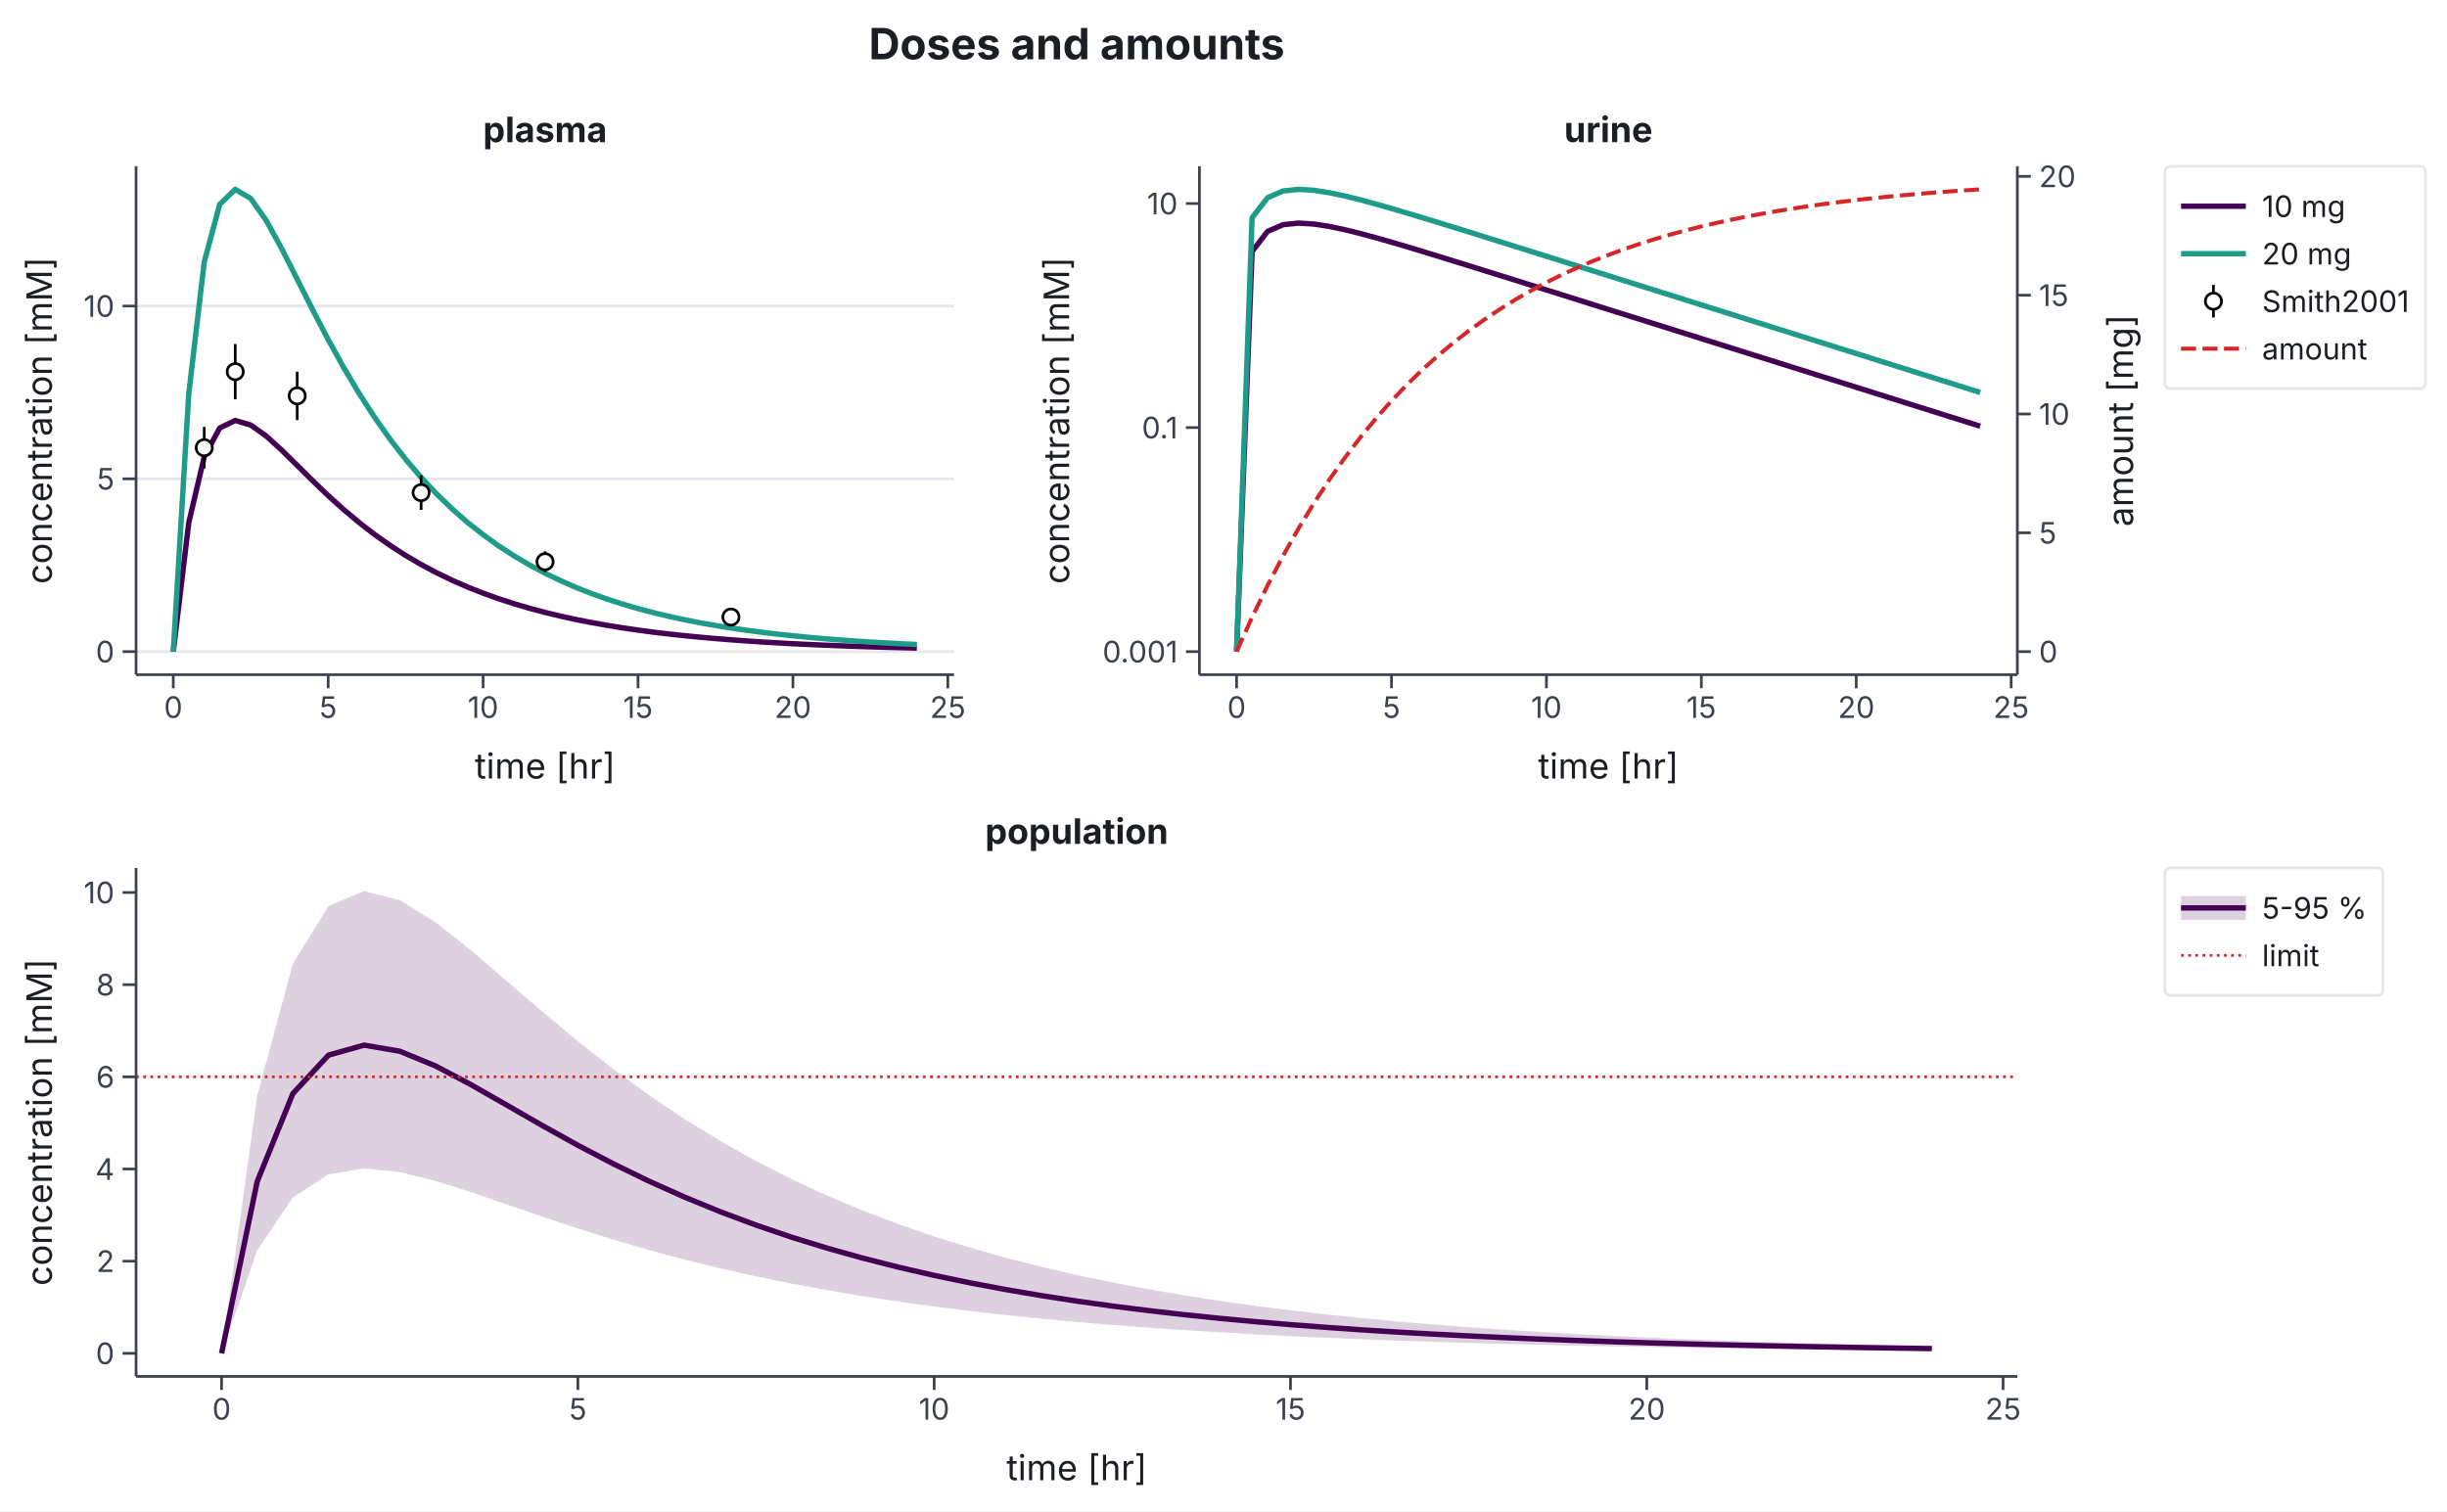
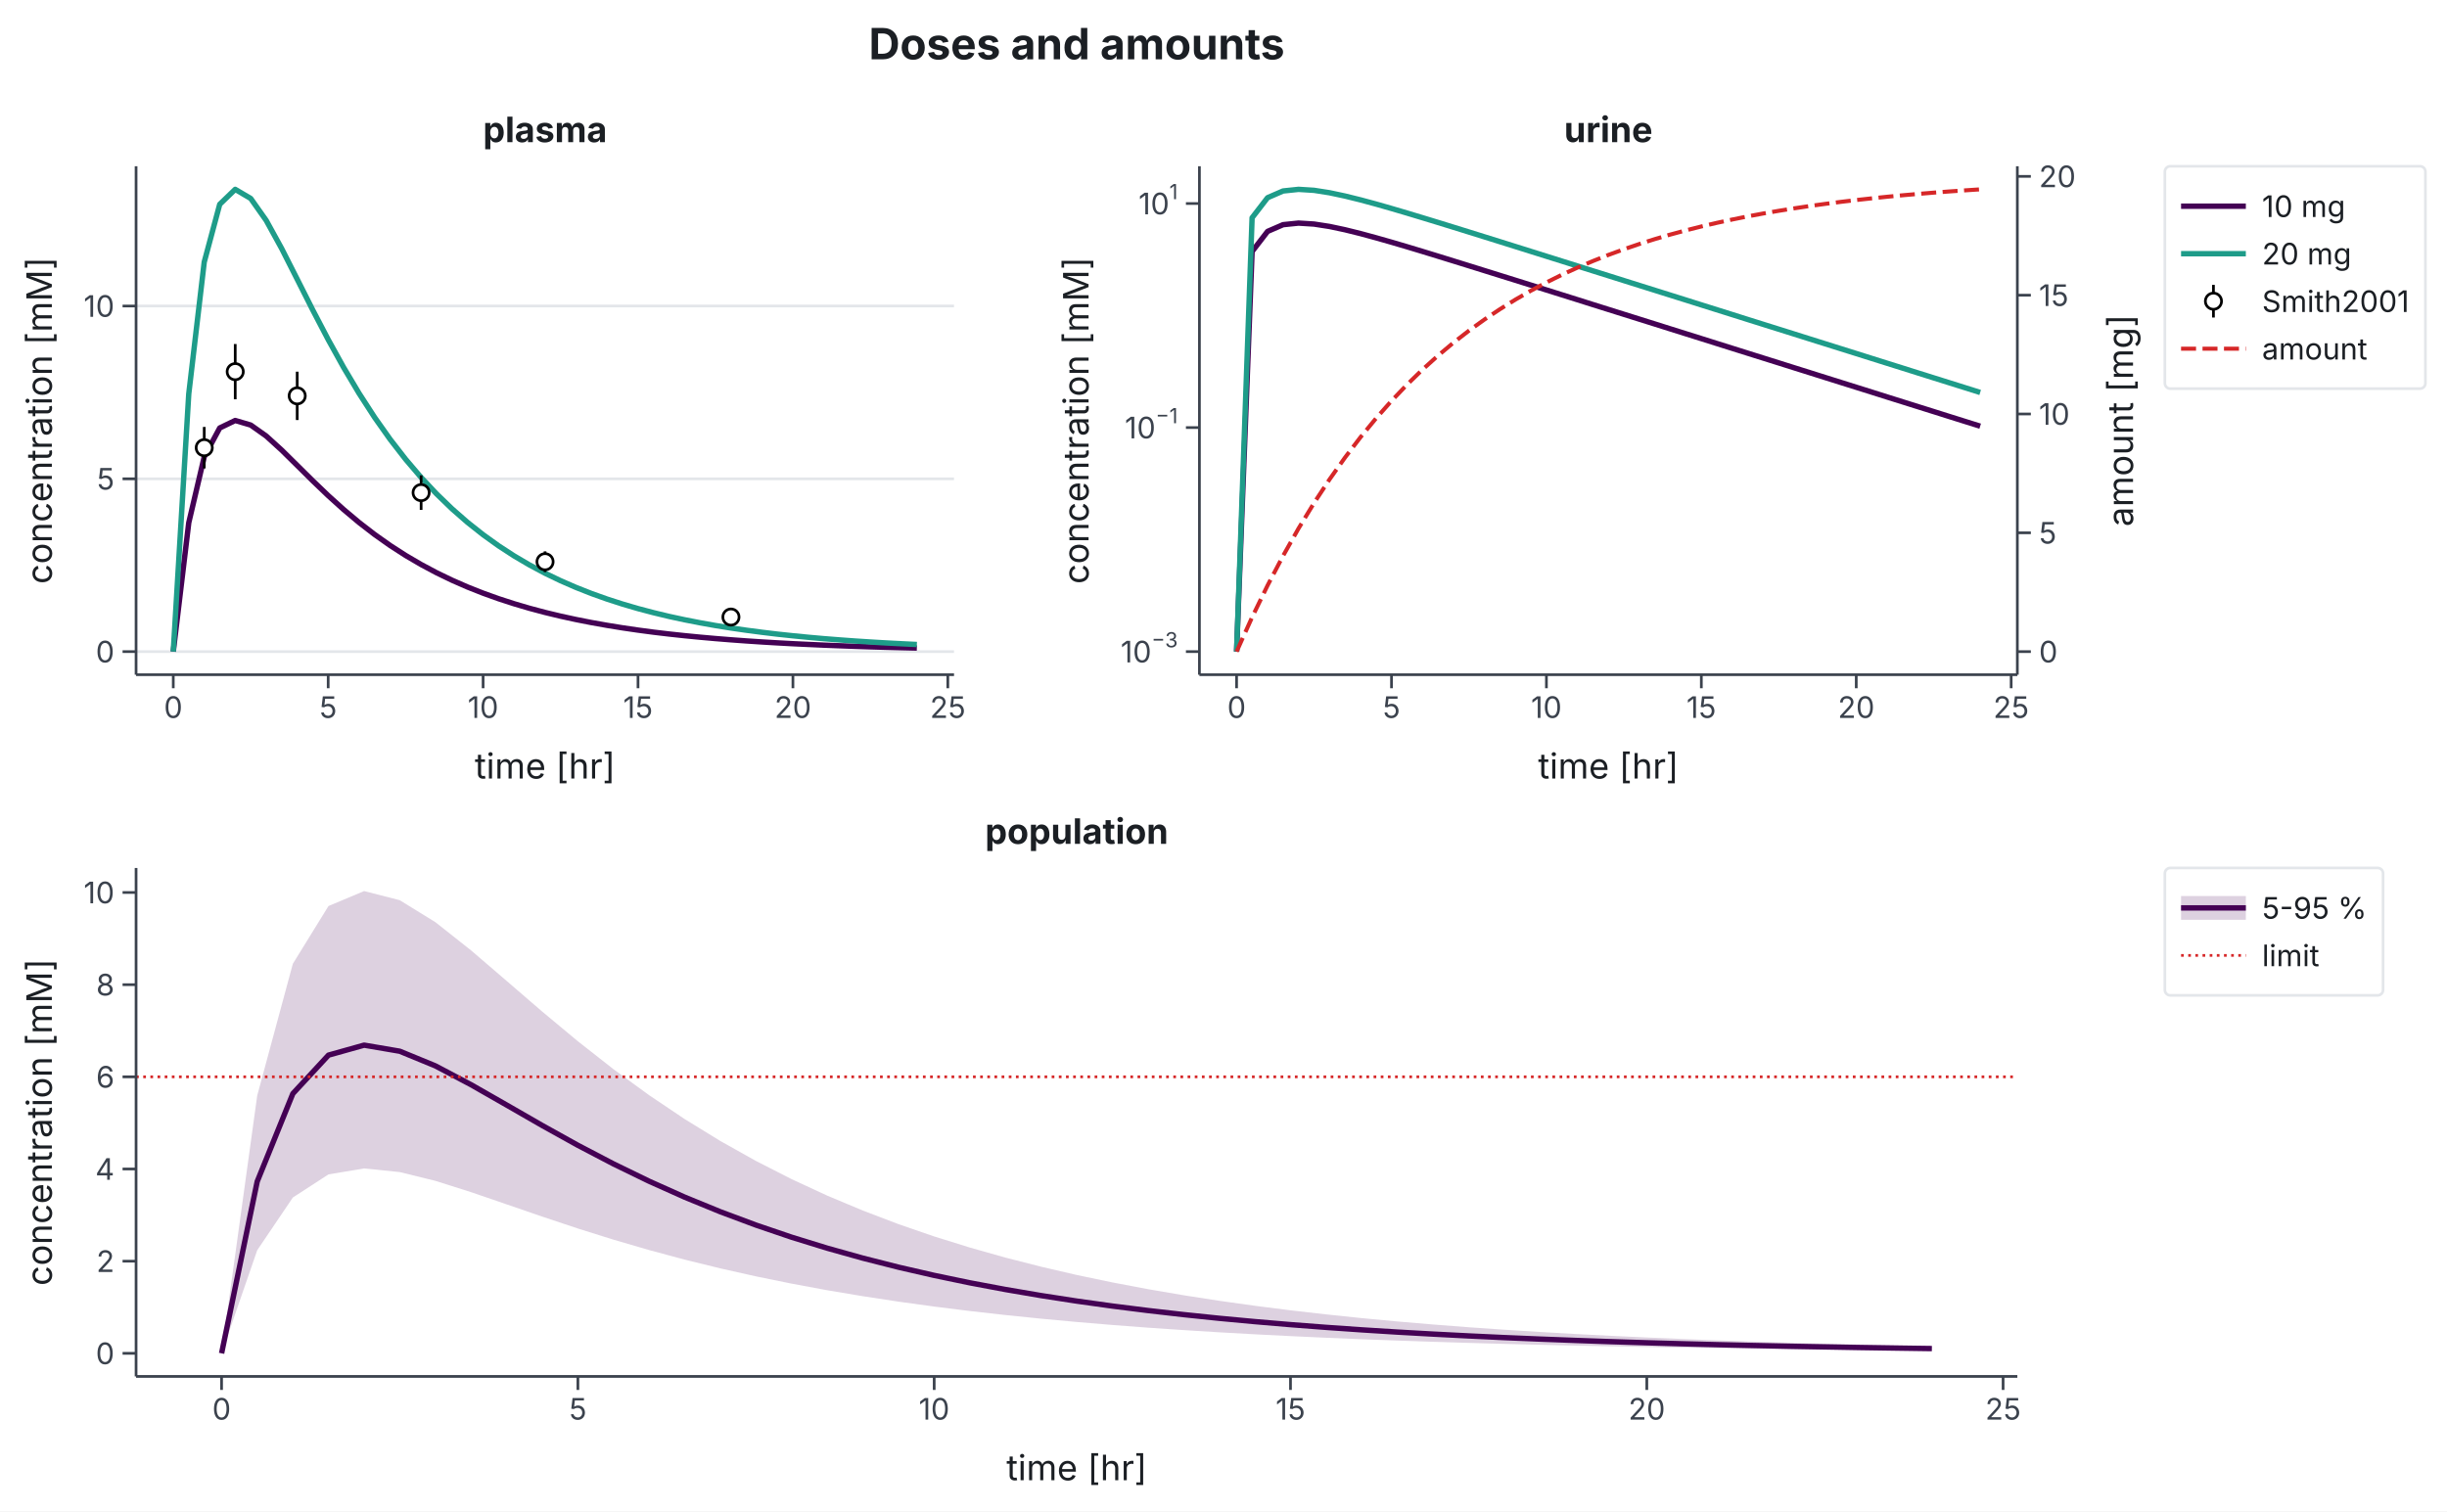
<svg xmlns="http://www.w3.org/2000/svg" width="906.52" height="560" viewBox="0 0 906.52 560" class="sbmlsim-figure" role="img" font-family="Inter, -apple-system, BlinkMacSystemFont, 'Segoe UI', Roboto, Helvetica, Arial, sans-serif">
  <defs>
-     <clipPath id="sbmlsim-0c3091ee04ce-p0-clip-0">
+     <clipPath id="sbmlsim-5c5f98bcff82-p0-clip-0">
      <rect x="42.41" y="21.6" width="303.02" height="188.4" />
    </clipPath>
-     <clipPath id="sbmlsim-0c3091ee04ce-p1-clip-0">
-       <rect x="59.47" y="21.6" width="303.02" height="188.4" />
+     <clipPath id="sbmlsim-5c5f98bcff82-p1-clip-0">
+       <rect x="52.27" y="21.6" width="303.02" height="188.4" />
    </clipPath>
-     <clipPath id="sbmlsim-0c3091ee04ce-p1-o-clip-0">
-       <rect x="59.47" y="21.6" width="303.02" height="188.4" />
+     <clipPath id="sbmlsim-5c5f98bcff82-p1-o-clip-0">
+       <rect x="52.27" y="21.6" width="303.02" height="188.4" />
    </clipPath>
-     <clipPath id="sbmlsim-0c3091ee04ce-p2-clip-0">
+     <clipPath id="sbmlsim-5c5f98bcff82-p2-clip-0">
      <rect x="42.41" y="21.6" width="696.94" height="188.4" />
    </clipPath>
  </defs>
  <g class="charton-background">
    <rect x="0" y="0" width="906.52" height="560" fill="#ffffff" />
  </g>
  <g class="sbmlsim-figure-title">
    <text x="398.88" y="16" font-size="16" font-weight="bold" text-anchor="middle" dominant-baseline="middle" fill="#1b1f24">Doses and amounts</text>
  </g>
  <svg class="sbmlsim-plot" data-plot="a" x="8" y="40" width="353" height="252" overflow="visible">
    <g class="charton-title">
      <text x="193.92" y="7.8" font-size="13" fill="#1b1f24" text-anchor="middle" dominant-baseline="middle" font-weight="bold">plasma</text>
    </g>
    <g class="charton-grid" stroke="#e3e6ea" stroke-width="1">
      <line x1="42.41" y1="201.44" x2="345.43" y2="201.44" />
      <line x1="42.41" y1="137.41" x2="345.43" y2="137.41" />
      <line x1="42.41" y1="73.38" x2="345.43" y2="73.38" />
    </g>
-     <g class="charton-plot" clip-path="url(#sbmlsim-0c3091ee04ce-p0-clip-0)">
+     <g class="charton-plot" clip-path="url(#sbmlsim-5c5f98bcff82-p0-clip-0)">
      <g class="sbmlsim-element sbmlsim-curve" data-element="a_d1" data-legend="10 mg">
        <g class="charton-mark charton-mark-path">
          <path d="M56.19 201.44L61.93 153.69L67.66 129.27L73.4 118.57L79.14 115.8L84.88 117.49L90.62 121.56L96.36 126.78L102.1 132.44L107.84 138.13L113.58 143.63L119.32 148.81L125.05 153.62L130.79 158.05L136.53 162.11L142.27 165.81L148.01 169.17L153.75 172.23L159.49 175L165.23 177.51L170.97 179.78L176.71 181.84L182.44 183.7L188.18 185.39L193.92 186.92L199.66 188.3L205.4 189.55L211.14 190.68L216.88 191.7L222.62 192.63L228.36 193.47L234.09 194.23L239.83 194.91L245.57 195.53L251.31 196.09L257.05 196.6L262.79 197.06L268.53 197.48L274.27 197.86L280.01 198.2L285.75 198.51L291.48 198.78L297.22 199.04L302.96 199.26L308.7 199.47L314.44 199.66L320.18 199.83L325.92 199.98L331.66 200.12" fill="none" stroke="#440154" stroke-width="2" stroke-linejoin="round" />
        </g>
      </g>
      <g class="sbmlsim-element sbmlsim-curve" data-element="a_d2" data-legend="20 mg">
        <g class="charton-mark charton-mark-path">
          <path d="M56.19 201.44L61.93 105.93L67.66 57.1L73.4 35.7L79.14 30.16L84.88 33.54L90.62 41.68L96.36 52.12L102.1 63.45L107.84 74.83L113.58 85.82L119.32 96.18L125.05 105.8L130.79 114.67L136.53 122.78L142.27 130.18L148.01 136.91L153.75 143.02L159.49 148.56L165.23 153.58L170.97 158.12L176.71 162.24L182.44 165.97L188.18 169.34L193.92 172.4L199.66 175.16L205.4 177.66L211.14 179.92L216.88 181.97L222.62 183.82L228.36 185.5L234.09 187.01L239.83 188.39L245.57 189.63L251.31 190.75L257.05 191.77L262.79 192.69L268.53 193.52L274.27 194.27L280.01 194.96L285.75 195.57L291.48 196.13L297.22 196.64L302.96 197.09L308.7 197.51L314.44 197.88L320.18 198.22L325.92 198.52L331.66 198.8" fill="none" stroke="#1e9c89" stroke-width="2" stroke-linejoin="round" />
        </g>
      </g>
      <g class="sbmlsim-element sbmlsim-curve" data-element="a_data" data-legend="a_data">
        <g class="charton-mark charton-mark-path">
          <path d="M67.66 133.57L67.66 118.2M79.14 107.95L79.14 87.46M102.1 115.64L102.1 97.71M148.01 148.93L148.01 136.13M193.92 171.98L193.92 164.3M262.79 191.19L262.79 186.07" fill="none" stroke="#000000" stroke-width="1" stroke-linejoin="round" />
        </g>
        <g class="charton-mark charton-mark-point">
          <circle cx="67.66" cy="125.88" r="3" fill="#ffffff" stroke="#000000" stroke-width="1" />
          <circle cx="79.14" cy="97.71" r="3" fill="#ffffff" stroke="#000000" stroke-width="1" />
          <circle cx="102.1" cy="106.67" r="3" fill="#ffffff" stroke="#000000" stroke-width="1" />
          <circle cx="148.01" cy="142.53" r="3" fill="#ffffff" stroke="#000000" stroke-width="1" />
          <circle cx="193.92" cy="168.14" r="3" fill="#ffffff" stroke="#000000" stroke-width="1" />
          <circle cx="262.79" cy="188.63" r="3" fill="#ffffff" stroke="#000000" stroke-width="1" />
        </g>
      </g>
    </g>
    <g class="charton-axis charton-axis-x" data-axis="x">
      <g class="charton-axis-line">
        <path d="M42.41 210L345.43 210" fill="none" stroke="#3b424d" stroke-width="1" stroke-linejoin="round" />
      </g>
      <g class="charton-tick">
        <path d="M56.19 210L56.19 215" fill="none" stroke="#3b424d" stroke-width="1" stroke-linejoin="round" />
        <path d="M113.58 210L113.58 215" fill="none" stroke="#3b424d" stroke-width="1" stroke-linejoin="round" />
        <path d="M170.97 210L170.97 215" fill="none" stroke="#3b424d" stroke-width="1" stroke-linejoin="round" />
        <path d="M228.36 210L228.36 215" fill="none" stroke="#3b424d" stroke-width="1" stroke-linejoin="round" />
        <path d="M285.75 210L285.75 215" fill="none" stroke="#3b424d" stroke-width="1" stroke-linejoin="round" />
        <path d="M343.13 210L343.13 215" fill="none" stroke="#3b424d" stroke-width="1" stroke-linejoin="round" />
      </g>
      <g class="charton-tick-label">
        <text x="56.19" y="218" font-size="11" fill="#3b424d" text-anchor="middle" dominant-baseline="hanging">0</text>
        <text x="113.58" y="218" font-size="11" fill="#3b424d" text-anchor="middle" dominant-baseline="hanging">5</text>
        <text x="170.97" y="218" font-size="11" fill="#3b424d" text-anchor="middle" dominant-baseline="hanging">10</text>
        <text x="228.36" y="218" font-size="11" fill="#3b424d" text-anchor="middle" dominant-baseline="hanging">15</text>
        <text x="285.75" y="218" font-size="11" fill="#3b424d" text-anchor="middle" dominant-baseline="hanging">20</text>
        <text x="343.13" y="218" font-size="11" fill="#3b424d" text-anchor="middle" dominant-baseline="hanging">25</text>
      </g>
      <g class="charton-axis-title">
        <text x="193.92" y="239" font-size="13" fill="#1b1f24" text-anchor="middle" dominant-baseline="hanging">time [hr]</text>
      </g>
    </g>
    <g class="charton-axis charton-axis-y" data-axis="y">
      <g class="charton-axis-line">
        <path d="M42.41 21.6L42.41 210" fill="none" stroke="#3b424d" stroke-width="1" stroke-linejoin="round" />
      </g>
      <g class="charton-tick">
        <path d="M42.41 201.44L37.41 201.44" fill="none" stroke="#3b424d" stroke-width="1" stroke-linejoin="round" />
        <path d="M42.41 137.41L37.41 137.41" fill="none" stroke="#3b424d" stroke-width="1" stroke-linejoin="round" />
        <path d="M42.41 73.38L37.41 73.38" fill="none" stroke="#3b424d" stroke-width="1" stroke-linejoin="round" />
      </g>
      <g class="charton-tick-label">
        <text x="34.41" y="201.44" font-size="11" fill="#3b424d" text-anchor="end" dominant-baseline="central">0</text>
        <text x="34.41" y="137.41" font-size="11" fill="#3b424d" text-anchor="end" dominant-baseline="central">5</text>
        <text x="34.41" y="73.38" font-size="11" fill="#3b424d" text-anchor="end" dominant-baseline="central">10</text>
      </g>
      <g class="charton-axis-title">
        <text x="6.5" y="115.8" font-size="13" fill="#1b1f24" text-anchor="middle" dominant-baseline="middle" transform="rotate(-90 6.5 115.8)">concentration [mM]</text>
      </g>
    </g>
  </svg>
-   <svg class="sbmlsim-plot" data-plot="b" x="384.87" y="40" width="408" height="252" overflow="visible">
+   <svg class="sbmlsim-plot" data-plot="b" x="392.07" y="40" width="400" height="252" overflow="visible">
    <g class="charton-title">
-       <text x="210.97" y="7.8" font-size="13" fill="#1b1f24" text-anchor="middle" dominant-baseline="middle" font-weight="bold">urine</text>
-     </g>
-     <g class="charton-plot" clip-path="url(#sbmlsim-0c3091ee04ce-p1-clip-0)">
+       <text x="203.77" y="7.8" font-size="13" fill="#1b1f24" text-anchor="middle" dominant-baseline="middle" font-weight="bold">urine</text>
+     </g>
+     <g class="charton-plot" clip-path="url(#sbmlsim-5c5f98bcff82-p1-clip-0)">
      <g class="sbmlsim-element sbmlsim-curve" data-element="b_d1" data-legend="10 mg">
        <g class="charton-mark charton-mark-path">
-           <path d="M73.24 201.44L78.98 53.19L84.72 45.74L90.46 43.25L96.19 42.66L101.93 43.02L107.67 43.91L113.41 45.13L119.15 46.55L124.89 48.11L130.63 49.74L136.37 51.43L142.11 53.16L147.85 54.92L153.58 56.69L159.32 58.47L165.06 60.26L170.8 62.05L176.54 63.84L182.28 65.64L188.02 67.44L193.76 69.24L199.5 71.04L205.23 72.85L210.97 74.65L216.71 76.45L222.45 78.25L228.19 80.05L233.93 81.86L239.67 83.66L245.41 85.46L251.15 87.27L256.89 89.07L262.62 90.87L268.36 92.67L274.1 94.47L279.84 96.28L285.58 98.08L291.32 99.89L297.06 101.69L302.8 103.49L308.54 105.29L314.27 107.1L320.01 108.9L325.75 110.7L331.49 112.5L337.23 114.31L342.97 116.11L348.71 117.91" fill="none" stroke="#440154" stroke-width="2" stroke-linejoin="round" />
+           <path d="M66.04 201.44L71.78 53.19L77.52 45.74L83.26 43.25L88.99 42.66L94.73 43.02L100.47 43.91L106.21 45.13L111.95 46.55L117.69 48.11L123.43 49.74L129.17 51.43L134.91 53.16L140.65 54.92L146.38 56.69L152.12 58.47L157.86 60.26L163.6 62.05L169.34 63.84L175.08 65.64L180.82 67.44L186.56 69.24L192.3 71.04L198.03 72.85L203.77 74.65L209.51 76.45L215.25 78.25L220.99 80.05L226.73 81.86L232.47 83.66L238.21 85.46L243.95 87.27L249.69 89.07L255.42 90.87L261.16 92.67L266.9 94.47L272.64 96.28L278.38 98.08L284.12 99.89L289.86 101.69L295.6 103.49L301.34 105.29L307.07 107.1L312.81 108.9L318.55 110.7L324.29 112.5L330.03 114.31L335.77 116.11L341.51 117.91" fill="none" stroke="#440154" stroke-width="2" stroke-linejoin="round" />
        </g>
      </g>
      <g class="sbmlsim-element sbmlsim-curve" data-element="b_d2" data-legend="20 mg">
        <g class="charton-mark charton-mark-path">
-           <path d="M73.24 201.44L78.98 40.69L84.72 33.25L90.46 30.76L96.19 30.16L101.93 30.52L107.67 31.42L113.41 32.64L119.15 34.06L124.89 35.61L130.63 37.25L136.37 38.94L142.11 40.67L147.85 42.42L153.58 44.19L159.32 45.97L165.06 47.76L170.8 49.55L176.54 51.35L182.28 53.15L188.02 54.95L193.76 56.75L199.5 58.55L205.23 60.35L210.97 62.15L216.71 63.96L222.45 65.76L228.19 67.56L233.93 69.36L239.67 71.16L245.41 72.97L251.15 74.77L256.89 76.57L262.62 78.38L268.36 80.18L274.1 81.98L279.84 83.78L285.58 85.59L291.32 87.39L297.06 89.19L302.8 90.99L308.54 92.8L314.27 94.6L320.01 96.4L325.75 98.21L331.49 100.01L337.23 101.81L342.97 103.61L348.71 105.42" fill="none" stroke="#1e9c89" stroke-width="2" stroke-linejoin="round" />
+           <path d="M66.04 201.44L71.78 40.69L77.52 33.25L83.26 30.76L88.99 30.16L94.73 30.52L100.47 31.42L106.21 32.64L111.95 34.06L117.69 35.61L123.43 37.25L129.17 38.94L134.91 40.67L140.65 42.42L146.38 44.19L152.12 45.97L157.86 47.76L163.6 49.55L169.34 51.35L175.08 53.15L180.82 54.95L186.56 56.75L192.3 58.55L198.03 60.35L203.77 62.15L209.51 63.96L215.25 65.76L220.99 67.56L226.73 69.36L232.47 71.16L238.21 72.97L243.95 74.77L249.69 76.57L255.42 78.38L261.16 80.18L266.9 81.98L272.64 83.78L278.38 85.59L284.12 87.39L289.86 89.19L295.6 90.99L301.34 92.8L307.07 94.6L312.81 96.4L318.55 98.21L324.29 100.01L330.03 101.81L335.77 103.61L341.51 105.42" fill="none" stroke="#1e9c89" stroke-width="2" stroke-linejoin="round" />
        </g>
      </g>
    </g>
    <g class="charton-axis charton-axis-x" data-axis="x">
      <g class="charton-axis-line">
-         <path d="M59.47 210L362.48 210" fill="none" stroke="#3b424d" stroke-width="1" stroke-linejoin="round" />
-       </g>
-       <g class="charton-tick">
-         <path d="M73.24 210L73.24 215" fill="none" stroke="#3b424d" stroke-width="1" stroke-linejoin="round" />
-         <path d="M130.63 210L130.63 215" fill="none" stroke="#3b424d" stroke-width="1" stroke-linejoin="round" />
-         <path d="M188.02 210L188.02 215" fill="none" stroke="#3b424d" stroke-width="1" stroke-linejoin="round" />
-         <path d="M245.41 210L245.41 215" fill="none" stroke="#3b424d" stroke-width="1" stroke-linejoin="round" />
-         <path d="M302.8 210L302.8 215" fill="none" stroke="#3b424d" stroke-width="1" stroke-linejoin="round" />
-         <path d="M360.19 210L360.19 215" fill="none" stroke="#3b424d" stroke-width="1" stroke-linejoin="round" />
-       </g>
-       <g class="charton-tick-label">
-         <text x="73.24" y="218" font-size="11" fill="#3b424d" text-anchor="middle" dominant-baseline="hanging">0</text>
-         <text x="130.63" y="218" font-size="11" fill="#3b424d" text-anchor="middle" dominant-baseline="hanging">5</text>
-         <text x="188.02" y="218" font-size="11" fill="#3b424d" text-anchor="middle" dominant-baseline="hanging">10</text>
-         <text x="245.41" y="218" font-size="11" fill="#3b424d" text-anchor="middle" dominant-baseline="hanging">15</text>
-         <text x="302.8" y="218" font-size="11" fill="#3b424d" text-anchor="middle" dominant-baseline="hanging">20</text>
-         <text x="360.19" y="218" font-size="11" fill="#3b424d" text-anchor="middle" dominant-baseline="hanging">25</text>
-       </g>
-       <g class="charton-axis-title">
-         <text x="210.97" y="239" font-size="13" fill="#1b1f24" text-anchor="middle" dominant-baseline="hanging">time [hr]</text>
+         <path d="M52.27 210L355.28 210" fill="none" stroke="#3b424d" stroke-width="1" stroke-linejoin="round" />
+       </g>
+       <g class="charton-tick">
+         <path d="M66.04 210L66.04 215" fill="none" stroke="#3b424d" stroke-width="1" stroke-linejoin="round" />
+         <path d="M123.43 210L123.43 215" fill="none" stroke="#3b424d" stroke-width="1" stroke-linejoin="round" />
+         <path d="M180.82 210L180.82 215" fill="none" stroke="#3b424d" stroke-width="1" stroke-linejoin="round" />
+         <path d="M238.21 210L238.21 215" fill="none" stroke="#3b424d" stroke-width="1" stroke-linejoin="round" />
+         <path d="M295.6 210L295.6 215" fill="none" stroke="#3b424d" stroke-width="1" stroke-linejoin="round" />
+         <path d="M352.99 210L352.99 215" fill="none" stroke="#3b424d" stroke-width="1" stroke-linejoin="round" />
+       </g>
+       <g class="charton-tick-label">
+         <text x="66.04" y="218" font-size="11" fill="#3b424d" text-anchor="middle" dominant-baseline="hanging">0</text>
+         <text x="123.43" y="218" font-size="11" fill="#3b424d" text-anchor="middle" dominant-baseline="hanging">5</text>
+         <text x="180.82" y="218" font-size="11" fill="#3b424d" text-anchor="middle" dominant-baseline="hanging">10</text>
+         <text x="238.21" y="218" font-size="11" fill="#3b424d" text-anchor="middle" dominant-baseline="hanging">15</text>
+         <text x="295.6" y="218" font-size="11" fill="#3b424d" text-anchor="middle" dominant-baseline="hanging">20</text>
+         <text x="352.99" y="218" font-size="11" fill="#3b424d" text-anchor="middle" dominant-baseline="hanging">25</text>
+       </g>
+       <g class="charton-axis-title">
+         <text x="203.77" y="239" font-size="13" fill="#1b1f24" text-anchor="middle" dominant-baseline="hanging">time [hr]</text>
      </g>
    </g>
    <g class="charton-axis charton-axis-y" data-axis="y">
      <g class="charton-axis-line">
-         <path d="M59.47 21.6L59.47 210" fill="none" stroke="#3b424d" stroke-width="1" stroke-linejoin="round" />
-       </g>
-       <g class="charton-tick">
-         <path d="M59.47 201.44L54.47 201.44" fill="none" stroke="#3b424d" stroke-width="1" stroke-linejoin="round" />
-         <path d="M59.47 118.42L54.47 118.42" fill="none" stroke="#3b424d" stroke-width="1" stroke-linejoin="round" />
-         <path d="M59.47 35.41L54.47 35.41" fill="none" stroke="#3b424d" stroke-width="1" stroke-linejoin="round" />
-       </g>
-       <g class="charton-tick-label">
-         <text x="51.47" y="201.44" font-size="11" fill="#3b424d" text-anchor="end" dominant-baseline="central">0.001</text>
-         <text x="51.47" y="118.42" font-size="11" fill="#3b424d" text-anchor="end" dominant-baseline="central">0.1</text>
-         <text x="51.47" y="35.41" font-size="11" fill="#3b424d" text-anchor="end" dominant-baseline="central">10</text>
+         <path d="M52.27 21.6L52.27 210" fill="none" stroke="#3b424d" stroke-width="1" stroke-linejoin="round" />
+       </g>
+       <g class="charton-tick">
+         <path d="M52.27 201.44L47.27 201.44" fill="none" stroke="#3b424d" stroke-width="1" stroke-linejoin="round" />
+         <path d="M52.27 118.42L47.27 118.42" fill="none" stroke="#3b424d" stroke-width="1" stroke-linejoin="round" />
+         <path d="M52.27 35.41L47.27 35.41" fill="none" stroke="#3b424d" stroke-width="1" stroke-linejoin="round" />
+       </g>
+       <g class="charton-tick-label">
+         <text x="44.27" y="201.44" font-size="11" fill="#3b424d" text-anchor="end" dominant-baseline="central">10<tspan dy="-4.4" font-size="7.7">−3</tspan>
+         </text>
+         <text x="44.27" y="118.42" font-size="11" fill="#3b424d" text-anchor="end" dominant-baseline="central">10<tspan dy="-4.4" font-size="7.7">−1</tspan>
+         </text>
+         <text x="44.27" y="35.41" font-size="11" fill="#3b424d" text-anchor="end" dominant-baseline="central">10<tspan dy="-4.4" font-size="7.7">1</tspan>
+         </text>
      </g>
      <g class="charton-axis-title">
        <text x="6.5" y="115.8" font-size="13" fill="#1b1f24" text-anchor="middle" dominant-baseline="middle" transform="rotate(-90 6.5 115.8)">concentration [mM]</text>
      </g>
    </g>
-     <g class="charton-plot" clip-path="url(#sbmlsim-0c3091ee04ce-p1-o-clip-0)">
+     <g class="charton-plot" clip-path="url(#sbmlsim-5c5f98bcff82-p1-o-clip-0)">
      <g class="sbmlsim-element sbmlsim-curve" data-element="b_amount" data-legend="b_amount">
        <g class="charton-mark charton-mark-path">
-           <path d="M73.24 201.44L78.98 188.71L84.72 176.91L90.46 165.96L96.19 155.8L101.93 146.37L107.67 137.63L113.41 129.52L119.15 121.99L124.89 115.01L130.63 108.53L136.37 102.52L142.11 96.94L147.85 91.77L153.58 86.97L159.32 82.52L165.06 78.39L170.8 74.56L176.54 71L182.28 67.7L188.02 64.64L193.76 61.8L199.5 59.17L205.23 56.73L210.97 54.46L216.71 52.36L222.45 50.4L228.19 48.59L233.93 46.91L239.67 45.36L245.41 43.91L251.15 42.57L256.89 41.33L262.62 40.17L268.36 39.1L274.1 38.11L279.84 37.19L285.58 36.33L291.32 35.54L297.06 34.8L302.8 34.12L308.54 33.49L314.27 32.9L320.01 32.35L325.75 31.85L331.49 31.38L337.23 30.94L342.97 30.54L348.71 30.16" fill="none" stroke="#d62728" stroke-width="1.5" stroke-dasharray="5.55 2.4" stroke-linejoin="round" />
+           <path d="M66.04 201.44L71.78 188.71L77.52 176.91L83.26 165.96L88.99 155.8L94.73 146.37L100.47 137.63L106.21 129.52L111.95 121.99L117.69 115.01L123.43 108.53L129.17 102.52L134.91 96.94L140.65 91.77L146.38 86.97L152.12 82.52L157.86 78.39L163.6 74.56L169.34 71L175.08 67.7L180.82 64.64L186.56 61.8L192.3 59.17L198.03 56.73L203.77 54.46L209.51 52.36L215.25 50.4L220.99 48.59L226.73 46.91L232.47 45.36L238.21 43.91L243.95 42.57L249.69 41.33L255.42 40.17L261.16 39.1L266.9 38.11L272.64 37.19L278.38 36.33L284.12 35.54L289.86 34.8L295.6 34.12L301.34 33.49L307.07 32.9L312.81 32.35L318.55 31.85L324.29 31.38L330.03 30.94L335.77 30.54L341.51 30.16" fill="none" stroke="#d62728" stroke-width="1.5" stroke-dasharray="5.55 2.4" stroke-linejoin="round" />
        </g>
      </g>
    </g>
    <g class="charton-axis charton-axis-y2" data-axis="y2">
      <g class="charton-axis-line">
-         <path d="M362.48 21.6L362.48 210" fill="none" stroke="#3b424d" stroke-width="1" />
-       </g>
-       <g class="charton-tick">
-         <path d="M362.48 201.44L367.48 201.44" fill="none" stroke="#3b424d" stroke-width="1" />
-         <path d="M362.48 157.42L367.48 157.42" fill="none" stroke="#3b424d" stroke-width="1" />
-         <path d="M362.48 113.39L367.48 113.39" fill="none" stroke="#3b424d" stroke-width="1" />
-         <path d="M362.48 69.37L367.48 69.37" fill="none" stroke="#3b424d" stroke-width="1" />
-         <path d="M362.48 25.35L367.48 25.35" fill="none" stroke="#3b424d" stroke-width="1" />
-       </g>
-       <g class="charton-tick-label">
-         <text x="370.48" y="201.44" font-size="11" fill="#3b424d" dominant-baseline="central">0</text>
-         <text x="370.48" y="157.42" font-size="11" fill="#3b424d" dominant-baseline="central">5</text>
-         <text x="370.48" y="113.39" font-size="11" fill="#3b424d" dominant-baseline="central">10</text>
-         <text x="370.48" y="69.37" font-size="11" fill="#3b424d" dominant-baseline="central">15</text>
-         <text x="370.48" y="25.35" font-size="11" fill="#3b424d" dominant-baseline="central">20</text>
-       </g>
-       <g class="charton-axis-title">
-         <text x="400.63" y="115.8" font-size="13" fill="#1b1f24" text-anchor="middle" dominant-baseline="middle" transform="rotate(-90 400.63 115.8)">amount [mg]</text>
+         <path d="M355.28 21.6L355.28 210" fill="none" stroke="#3b424d" stroke-width="1" />
+       </g>
+       <g class="charton-tick">
+         <path d="M355.28 201.44L360.28 201.44" fill="none" stroke="#3b424d" stroke-width="1" />
+         <path d="M355.28 157.42L360.28 157.42" fill="none" stroke="#3b424d" stroke-width="1" />
+         <path d="M355.28 113.39L360.28 113.39" fill="none" stroke="#3b424d" stroke-width="1" />
+         <path d="M355.28 69.37L360.28 69.37" fill="none" stroke="#3b424d" stroke-width="1" />
+         <path d="M355.28 25.35L360.28 25.35" fill="none" stroke="#3b424d" stroke-width="1" />
+       </g>
+       <g class="charton-tick-label">
+         <text x="363.28" y="201.44" font-size="11" fill="#3b424d" dominant-baseline="central">0</text>
+         <text x="363.28" y="157.42" font-size="11" fill="#3b424d" dominant-baseline="central">5</text>
+         <text x="363.28" y="113.39" font-size="11" fill="#3b424d" dominant-baseline="central">10</text>
+         <text x="363.28" y="69.37" font-size="11" fill="#3b424d" dominant-baseline="central">15</text>
+         <text x="363.28" y="25.35" font-size="11" fill="#3b424d" dominant-baseline="central">20</text>
+       </g>
+       <g class="charton-axis-title">
+         <text x="393.43" y="115.8" font-size="13" fill="#1b1f24" text-anchor="middle" dominant-baseline="middle" transform="rotate(-90 393.43 115.8)">amount [mg]</text>
      </g>
    </g>
  </svg>
  <svg class="sbmlsim-plot" data-plot="c" x="8" y="300" width="785" height="252" overflow="visible">
    <g class="charton-title">
      <text x="390.88" y="7.8" font-size="13" fill="#1b1f24" text-anchor="middle" dominant-baseline="middle" font-weight="bold">population</text>
    </g>
-     <g class="charton-plot" clip-path="url(#sbmlsim-0c3091ee04ce-p2-clip-0)">
+     <g class="charton-plot" clip-path="url(#sbmlsim-5c5f98bcff82-p2-clip-0)">
      <g class="sbmlsim-element sbmlsim-band" data-element="c_band" data-legend="c_band">
        <g class="charton-mark charton-mark-polygon">
          <path d="M74.09 201.44L87.29 105.94L100.49 57.1L113.69 35.7L126.89 30.16L140.09 33.54L153.29 41.68L166.49 52.12L179.69 63.45L192.89 74.83L206.09 85.82L219.29 96.18L232.49 105.8L245.69 114.67L258.89 122.78L272.09 130.18L285.29 136.91L298.49 143.02L311.69 148.55L324.88 153.58L338.08 158.13L351.28 162.24L364.48 165.97L377.68 169.34L390.88 172.4L404.08 175.16L417.28 177.66L430.48 179.92L443.68 181.97L456.88 183.82L470.08 185.5L483.28 187.01L496.48 188.39L509.68 189.63L522.88 190.75L536.08 191.77L549.28 192.69L562.48 193.52L575.68 194.28L588.88 194.96L602.08 195.57L615.28 196.13L628.48 196.64L641.68 197.09L654.87 197.5L668.07 197.88L681.27 198.22L694.47 198.53L707.67 198.8L707.67 200.38L694.47 200.27L681.27 200.15L668.07 200.01L654.87 199.86L641.68 199.7L628.48 199.52L615.28 199.31L602.08 199.09L588.88 198.84L575.68 198.57L562.48 198.27L549.28 197.94L536.08 197.57L522.88 197.16L509.68 196.71L496.48 196.22L483.28 195.67L470.08 195.06L456.88 194.39L443.68 193.65L430.48 192.83L417.28 191.93L404.08 190.93L390.88 189.82L377.68 188.6L364.48 187.25L351.28 185.76L338.08 184.11L324.88 182.29L311.69 180.28L298.49 178.07L285.29 175.62L272.09 172.93L258.89 169.97L245.69 166.73L232.49 163.18L219.29 159.33L206.09 155.19L192.89 150.79L179.69 146.24L166.49 141.71L153.29 137.53L140.09 134.28L126.89 132.93L113.69 135.14L100.49 143.7L87.29 163.24L74.09 201.44Z" fill="#440154" opacity="0.18" />
        </g>
        <g class="charton-mark charton-mark-path">
          <path d="M74.09 201.44L87.29 137.77L100.49 105.21L113.69 90.95L126.89 87.25L140.09 89.5L153.29 94.93L166.49 101.9L179.69 109.44L192.89 117.03L206.09 124.36L219.29 131.26L232.49 137.68L245.69 143.59L258.89 149L272.09 153.93L285.29 158.42L298.49 162.49L311.69 166.18L324.88 169.53L338.08 172.56L351.28 175.31L364.48 177.79L377.68 180.04L390.88 182.08L404.08 183.92L417.28 185.58L430.48 187.09L443.68 188.46L456.88 189.69L470.08 190.81L483.28 191.82L496.48 192.74L509.68 193.57L522.88 194.31L536.08 194.99L549.28 195.61L562.48 196.16L575.68 196.66L588.88 197.12L602.08 197.53L615.28 197.9L628.48 198.24L641.68 198.54L654.87 198.82L668.07 199.06L681.27 199.29L694.47 199.49L707.67 199.68" fill="none" stroke="#440154" stroke-width="2" stroke-linejoin="round" />
        </g>
      </g>
      <g class="sbmlsim-element sbmlsim-rule" data-element="c_limit" data-legend="c_limit">
        <g class="charton-mark charton-mark-path">
          <path d="M42.41 98.99L739.35 98.99" fill="none" stroke="#d62728" stroke-width="1" stroke-dasharray="1 1.65" stroke-linejoin="round" />
        </g>
      </g>
    </g>
    <g class="charton-axis charton-axis-x" data-axis="x">
      <g class="charton-axis-line">
        <path d="M42.41 210L739.35 210" fill="none" stroke="#3b424d" stroke-width="1" stroke-linejoin="round" />
      </g>
      <g class="charton-tick">
        <path d="M74.09 210L74.09 215" fill="none" stroke="#3b424d" stroke-width="1" stroke-linejoin="round" />
        <path d="M206.09 210L206.09 215" fill="none" stroke="#3b424d" stroke-width="1" stroke-linejoin="round" />
        <path d="M338.08 210L338.08 215" fill="none" stroke="#3b424d" stroke-width="1" stroke-linejoin="round" />
        <path d="M470.08 210L470.08 215" fill="none" stroke="#3b424d" stroke-width="1" stroke-linejoin="round" />
        <path d="M602.08 210L602.08 215" fill="none" stroke="#3b424d" stroke-width="1" stroke-linejoin="round" />
        <path d="M734.07 210L734.07 215" fill="none" stroke="#3b424d" stroke-width="1" stroke-linejoin="round" />
      </g>
      <g class="charton-tick-label">
        <text x="74.09" y="218" font-size="11" fill="#3b424d" text-anchor="middle" dominant-baseline="hanging">0</text>
        <text x="206.09" y="218" font-size="11" fill="#3b424d" text-anchor="middle" dominant-baseline="hanging">5</text>
        <text x="338.08" y="218" font-size="11" fill="#3b424d" text-anchor="middle" dominant-baseline="hanging">10</text>
        <text x="470.08" y="218" font-size="11" fill="#3b424d" text-anchor="middle" dominant-baseline="hanging">15</text>
        <text x="602.08" y="218" font-size="11" fill="#3b424d" text-anchor="middle" dominant-baseline="hanging">20</text>
        <text x="734.07" y="218" font-size="11" fill="#3b424d" text-anchor="middle" dominant-baseline="hanging">25</text>
      </g>
      <g class="charton-axis-title">
        <text x="390.88" y="239" font-size="13" fill="#1b1f24" text-anchor="middle" dominant-baseline="hanging">time [hr]</text>
      </g>
    </g>
    <g class="charton-axis charton-axis-y" data-axis="y">
      <g class="charton-axis-line">
        <path d="M42.41 21.6L42.41 210" fill="none" stroke="#3b424d" stroke-width="1" stroke-linejoin="round" />
      </g>
      <g class="charton-tick">
        <path d="M42.41 201.44L37.41 201.44" fill="none" stroke="#3b424d" stroke-width="1" stroke-linejoin="round" />
        <path d="M42.41 167.29L37.41 167.29" fill="none" stroke="#3b424d" stroke-width="1" stroke-linejoin="round" />
        <path d="M42.41 133.14L37.41 133.14" fill="none" stroke="#3b424d" stroke-width="1" stroke-linejoin="round" />
        <path d="M42.41 98.99L37.41 98.99" fill="none" stroke="#3b424d" stroke-width="1" stroke-linejoin="round" />
        <path d="M42.41 64.84L37.41 64.84" fill="none" stroke="#3b424d" stroke-width="1" stroke-linejoin="round" />
        <path d="M42.41 30.69L37.41 30.69" fill="none" stroke="#3b424d" stroke-width="1" stroke-linejoin="round" />
      </g>
      <g class="charton-tick-label">
        <text x="34.41" y="201.44" font-size="11" fill="#3b424d" text-anchor="end" dominant-baseline="central">0</text>
        <text x="34.41" y="167.29" font-size="11" fill="#3b424d" text-anchor="end" dominant-baseline="central">2</text>
        <text x="34.41" y="133.14" font-size="11" fill="#3b424d" text-anchor="end" dominant-baseline="central">4</text>
        <text x="34.41" y="98.99" font-size="11" fill="#3b424d" text-anchor="end" dominant-baseline="central">6</text>
        <text x="34.41" y="64.84" font-size="11" fill="#3b424d" text-anchor="end" dominant-baseline="central">8</text>
        <text x="34.41" y="30.69" font-size="11" fill="#3b424d" text-anchor="end" dominant-baseline="central">10</text>
      </g>
      <g class="charton-axis-title">
        <text x="6.5" y="115.8" font-size="13" fill="#1b1f24" text-anchor="middle" dominant-baseline="middle" transform="rotate(-90 6.5 115.8)">concentration [mM]</text>
      </g>
    </g>
  </svg>
  <g class="sbmlsim-legend" data-row="0">
    <rect class="sbmlsim-legend-frame" x="802" y="61.6" width="96.52" height="82.4" rx="2" fill="#ffffff" fill-opacity="0.85" stroke="#e3e6ea" stroke-width="1" />
    <g class="sbmlsim-legend-entry" data-legend="10 mg">
      <g class="sbmlsim-legend-swatch" transform="translate(808 76.4)">
        <path d="M0 0L24 0" fill="none" stroke="#440154" stroke-width="2" />
      </g>
      <text class="sbmlsim-legend-label" x="838" y="76.4" font-size="11" fill="#1b1f24" dominant-baseline="central">10 mg</text>
    </g>
    <g class="sbmlsim-legend-entry" data-legend="20 mg">
      <g class="sbmlsim-legend-swatch" transform="translate(808 94)">
        <path d="M0 0L24 0" fill="none" stroke="#1e9c89" stroke-width="2" />
      </g>
      <text class="sbmlsim-legend-label" x="838" y="94" font-size="11" fill="#1b1f24" dominant-baseline="central">20 mg</text>
    </g>
    <g class="sbmlsim-legend-entry" data-legend="a_data">
      <g class="sbmlsim-legend-swatch" transform="translate(808 111.6)">
        <path d="M12 -6.05L12 6.05" fill="none" stroke="#000000" stroke-width="1" />
        <circle cx="12" cy="0" r="3" fill="#ffffff" stroke="#000000" stroke-width="1" />
      </g>
      <text class="sbmlsim-legend-label" x="838" y="111.6" font-size="11" fill="#1b1f24" dominant-baseline="central">Smith2001</text>
    </g>
    <g class="sbmlsim-legend-entry" data-legend="b_amount">
      <g class="sbmlsim-legend-swatch" transform="translate(808 129.2)">
        <path d="M0 0L24 0" fill="none" stroke="#d62728" stroke-width="1.5" stroke-dasharray="5.55 2.4" />
      </g>
      <text class="sbmlsim-legend-label" x="838" y="129.2" font-size="11" fill="#1b1f24" dominant-baseline="central">amount</text>
    </g>
  </g>
  <g class="sbmlsim-legend" data-row="1">
    <rect class="sbmlsim-legend-frame" x="802" y="321.6" width="80.83" height="47.2" rx="2" fill="#ffffff" fill-opacity="0.85" stroke="#e3e6ea" stroke-width="1" />
    <g class="sbmlsim-legend-entry" data-legend="c_band">
      <g class="sbmlsim-legend-swatch" transform="translate(808 336.4)">
        <rect x="0" y="-4.4" width="24" height="8.8" fill="#440154" fill-opacity="0.18" />
        <path d="M0 0L24 0" fill="none" stroke="#440154" stroke-width="2" />
      </g>
      <text class="sbmlsim-legend-label" x="838" y="336.4" font-size="11" fill="#1b1f24" dominant-baseline="central">5-95 %</text>
    </g>
    <g class="sbmlsim-legend-entry" data-legend="c_limit">
      <g class="sbmlsim-legend-swatch" transform="translate(808 354)">
        <path d="M0 0L24 0" fill="none" stroke="#d62728" stroke-width="1" stroke-dasharray="1 1.65" />
      </g>
      <text class="sbmlsim-legend-label" x="838" y="354" font-size="11" fill="#1b1f24" dominant-baseline="central">limit</text>
    </g>
  </g>
</svg>
